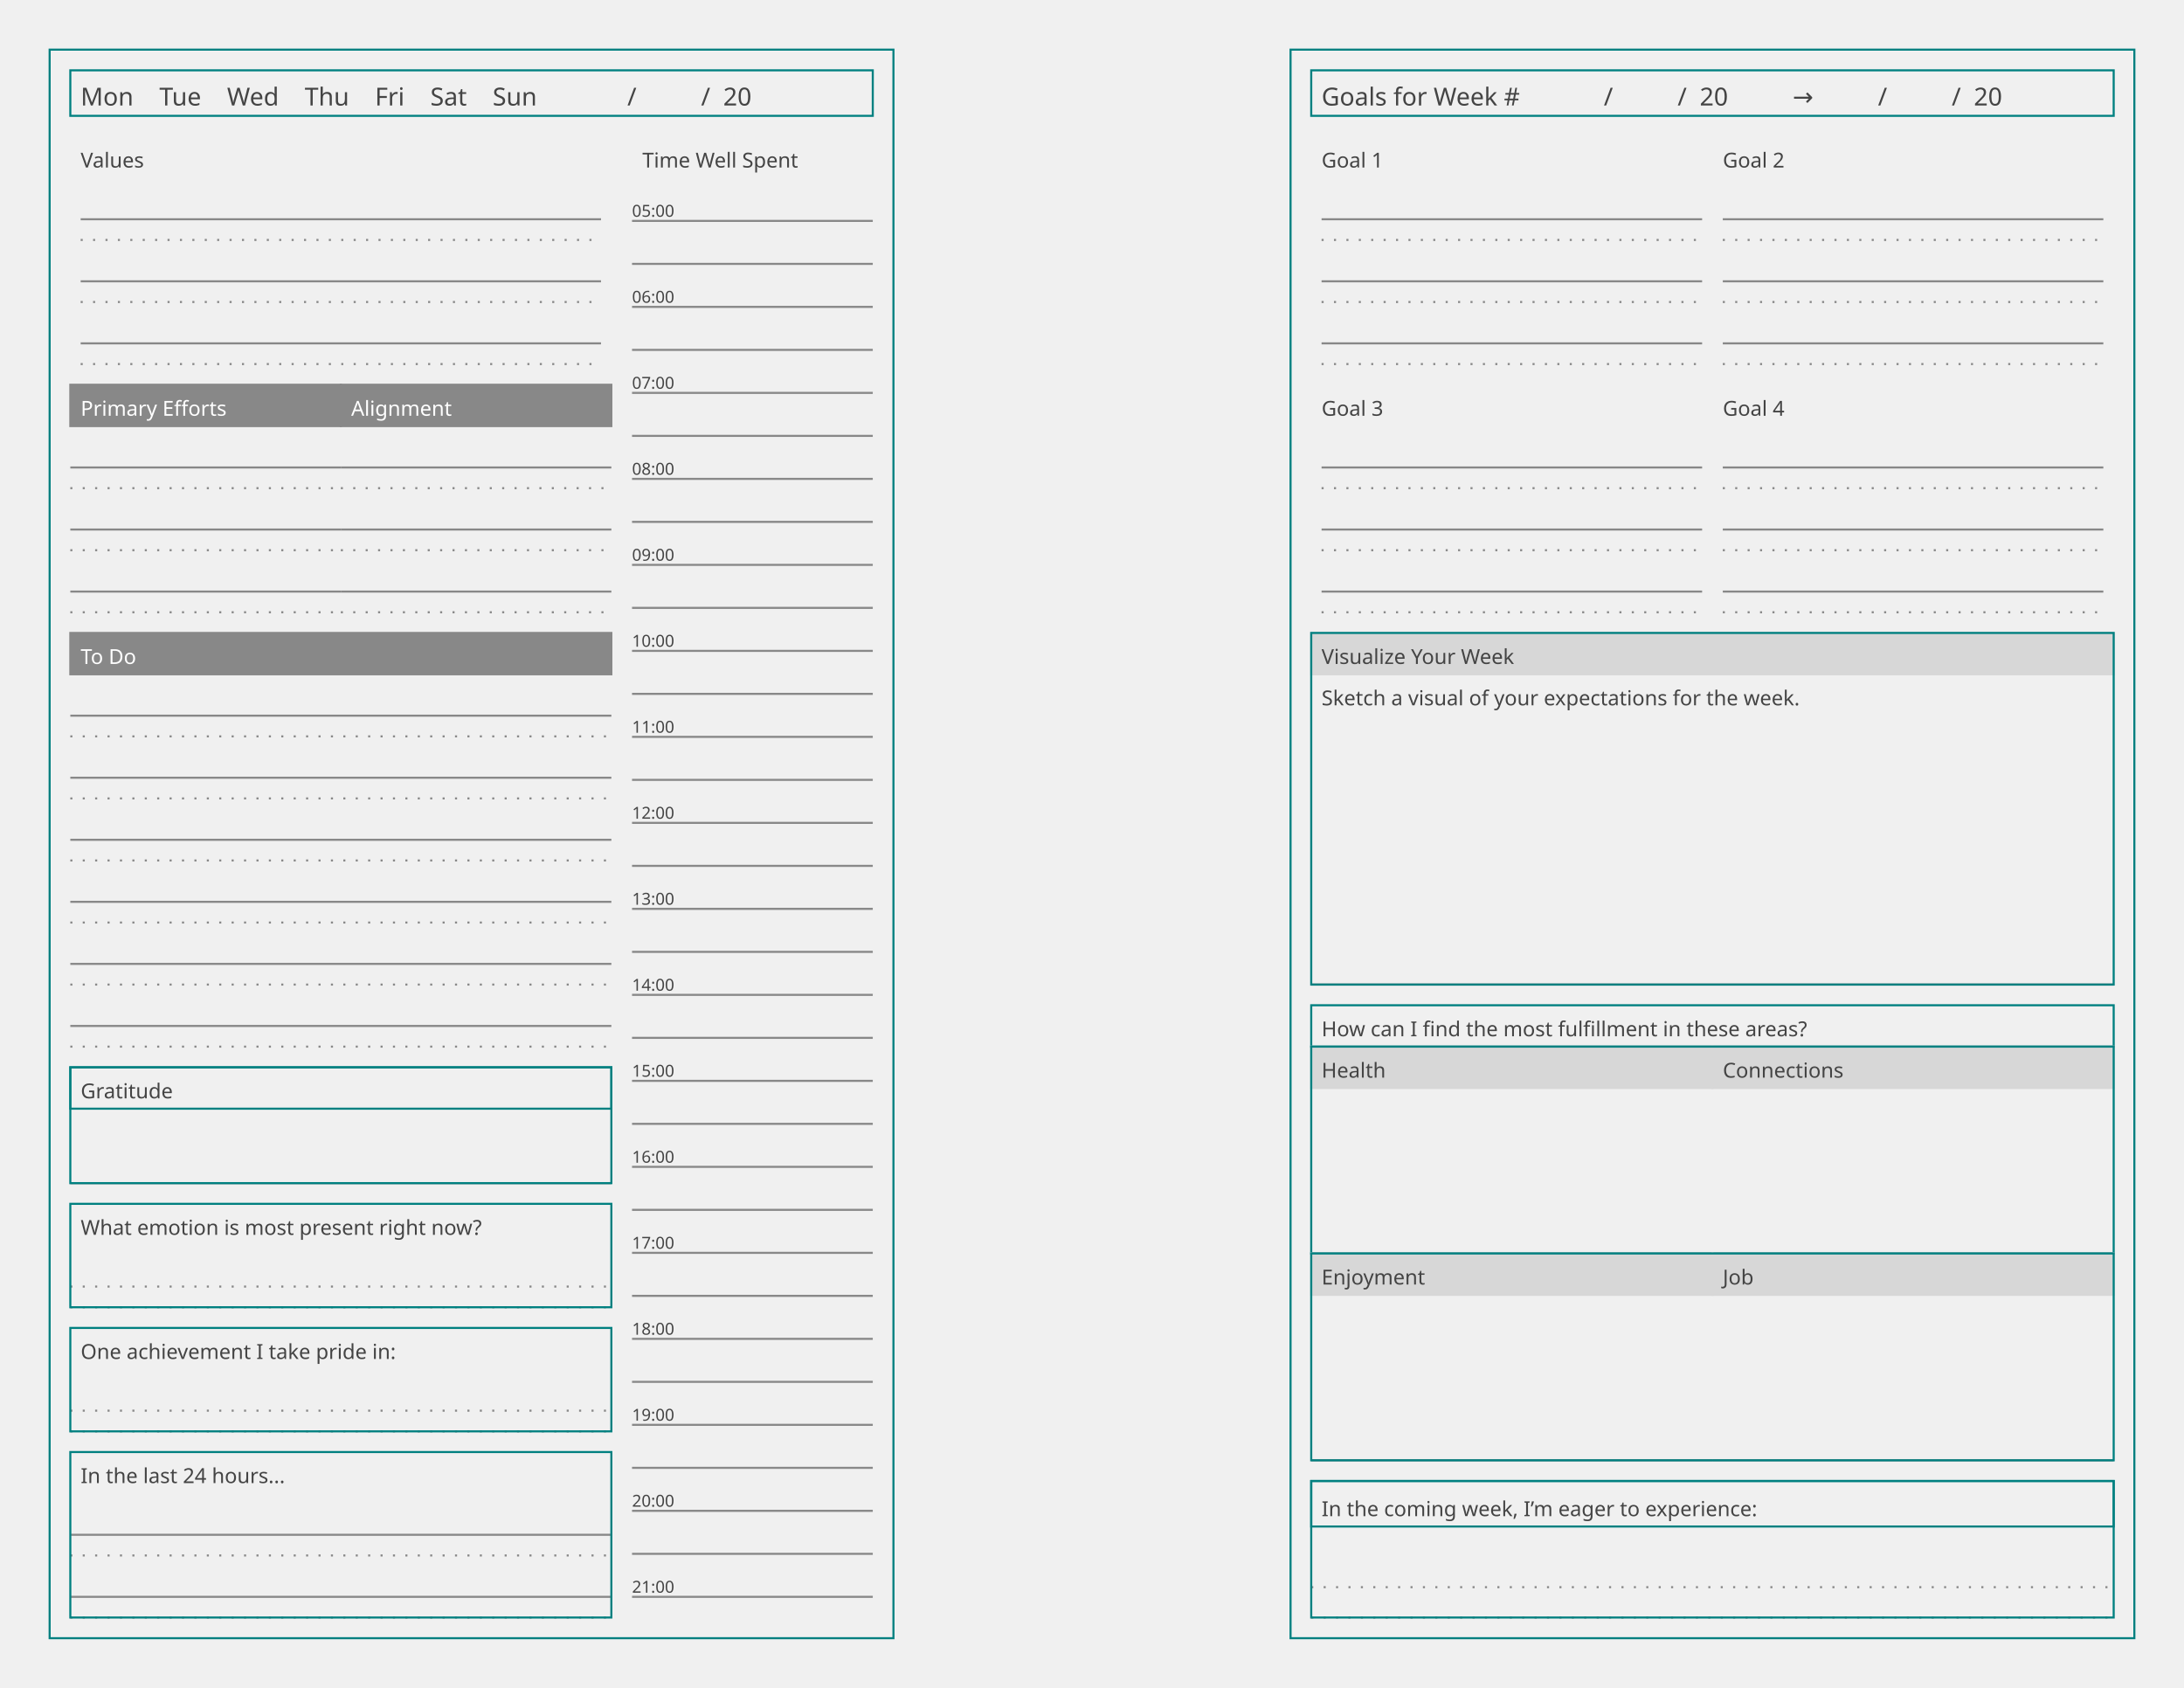
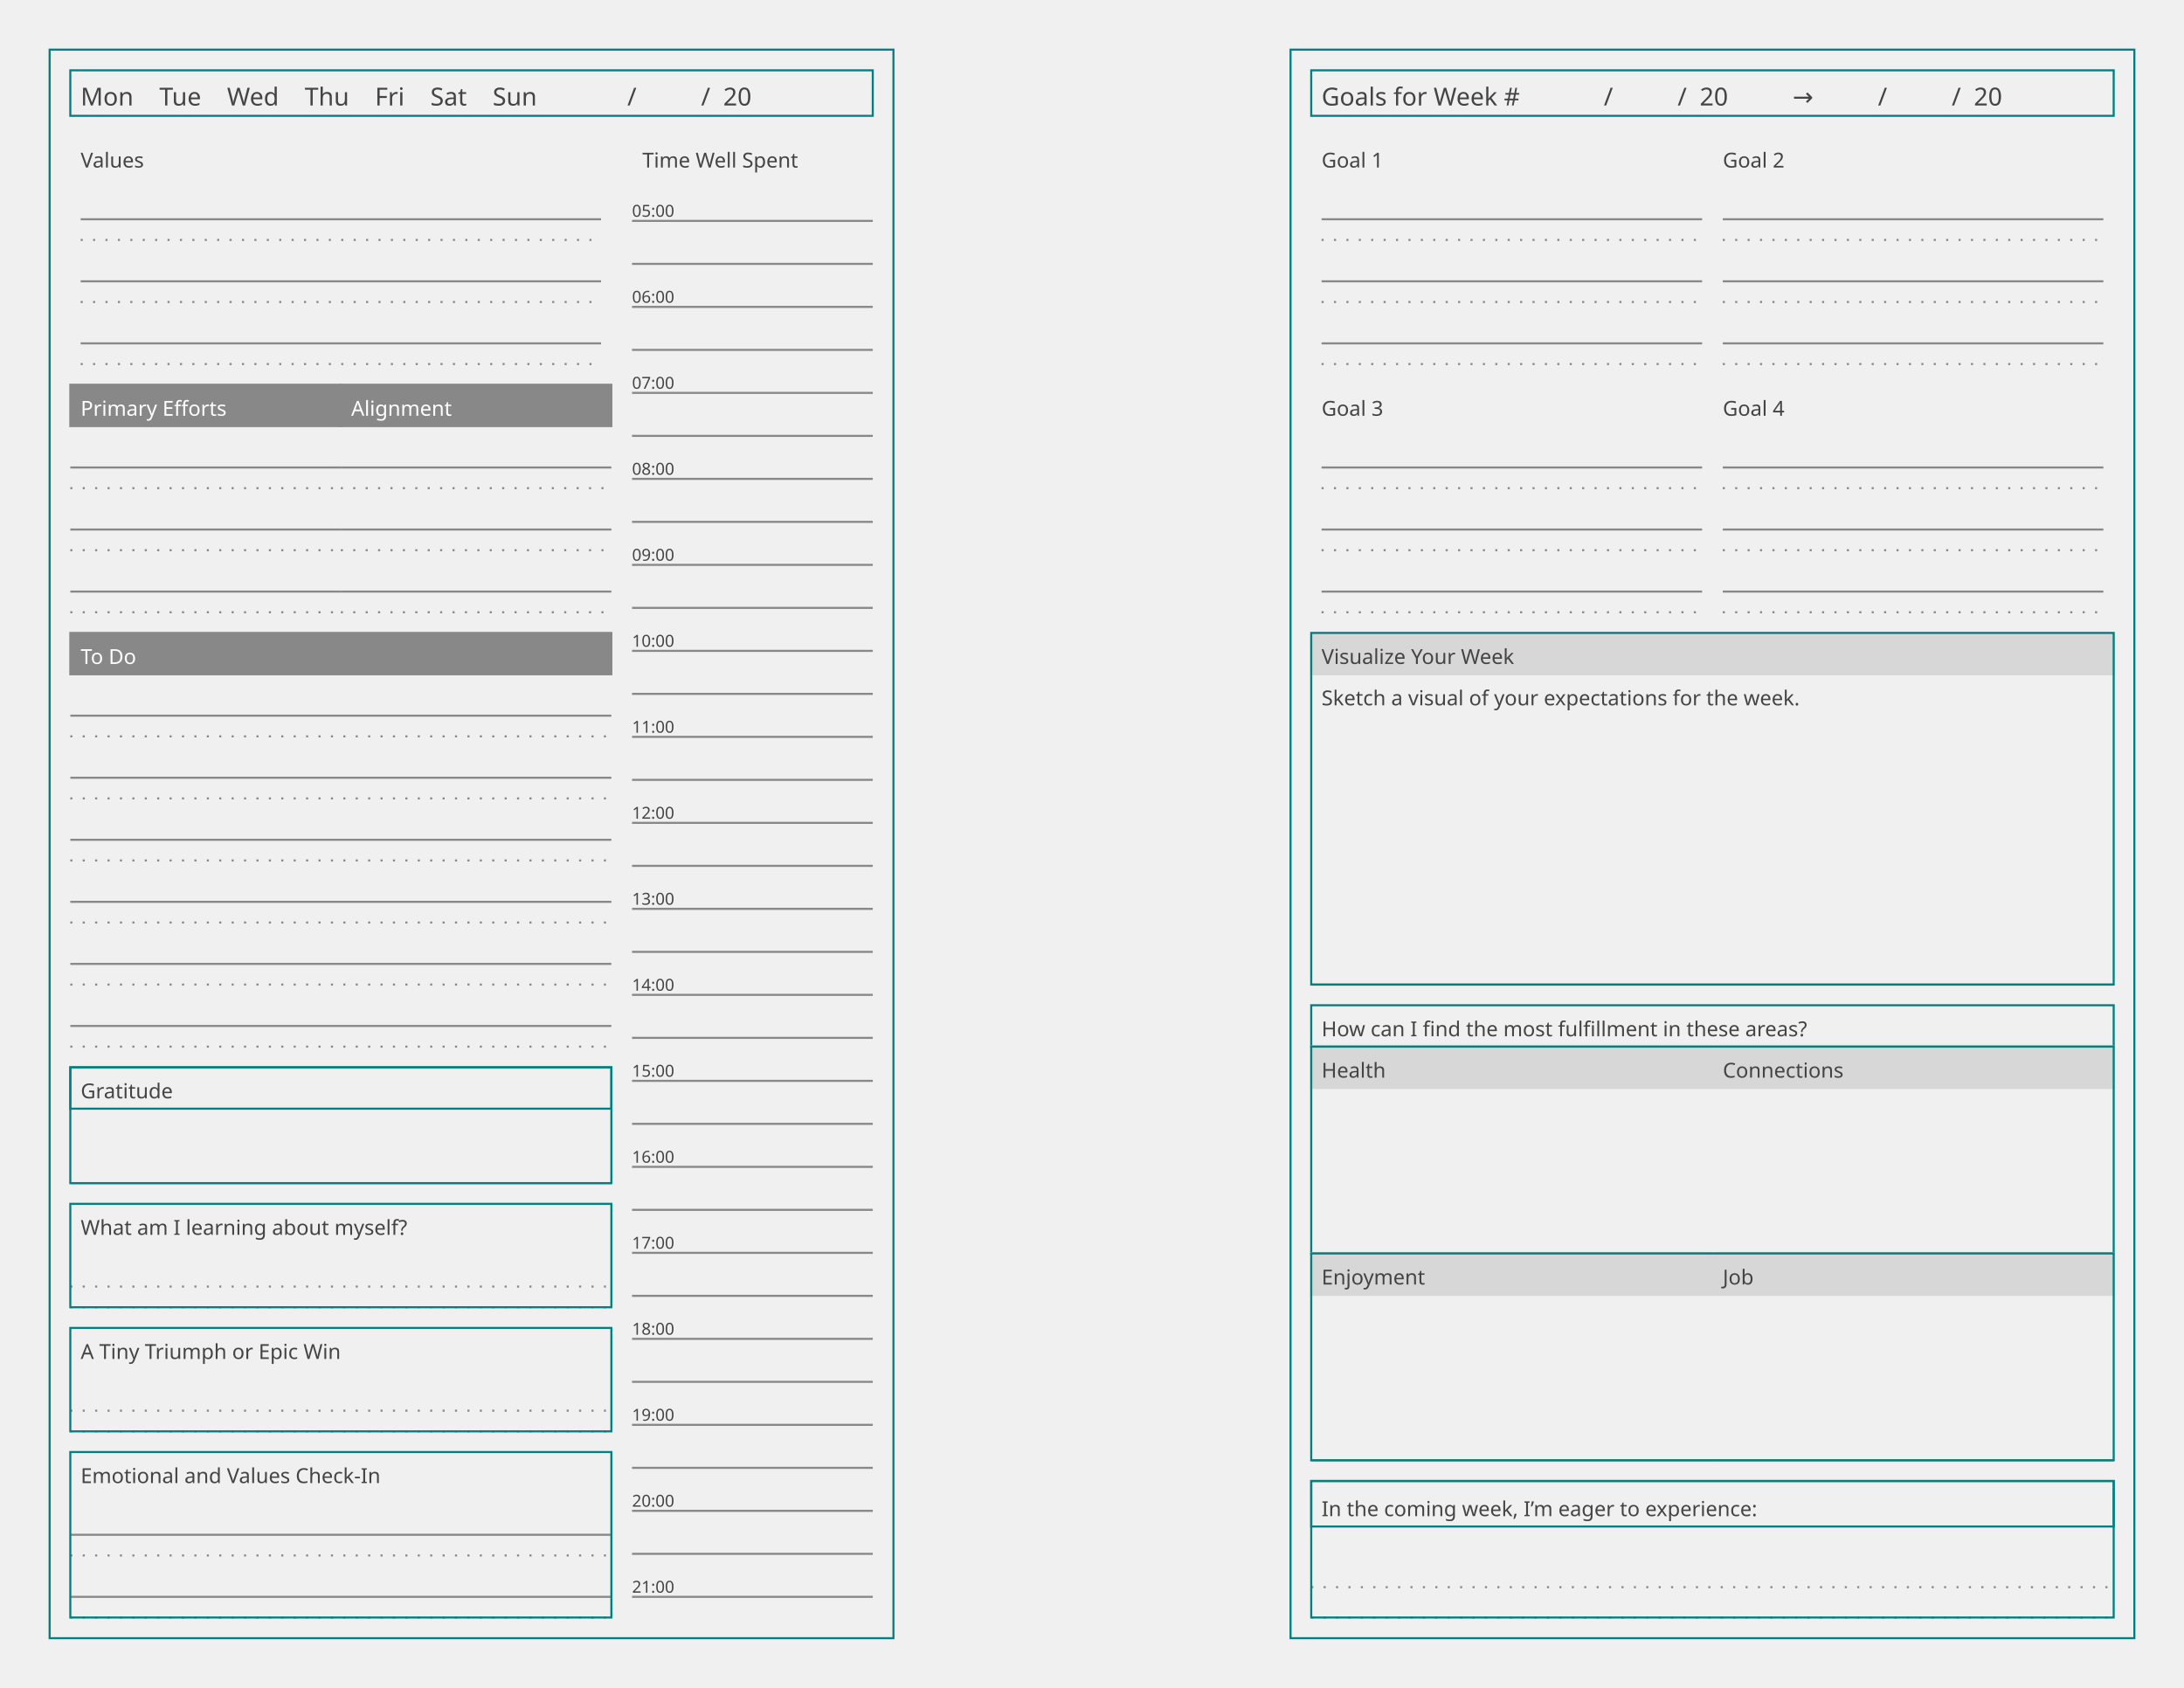
<svg xmlns="http://www.w3.org/2000/svg" baseProfile="tiny" height="8.5in" version="1.2" width="11in">
  <defs />
  <g transform="translate(24.0, 24.0)">
    <rect fill="none" height="768.0" stroke="#008080" width="408.0" x="0" y="0" />
    <g transform="translate(10, 10)">
      <rect fill="none" height="22" stroke="#008080" stroke-width="1" width="388.0" x="0" y="0" />
      <text alignment-baseline="text-after-edge" fill="#444444" font-family="Trebuchet MS" font-size="12" text-anchor="start" transform="translate(5,17)">Mon    Tue    Wed    Thu    Fri    Sat    Sun              /          /  20          </text>
    </g>
    <g transform="translate(10, 32)">
      <g transform="translate(0,10)">
        <g>
          <g transform="translate(0,0)">
            <text alignment-baseline="text-after-edge" fill="#444444" font-family="Ubuntu Mono" font-size="10" text-anchor="start" transform="translate(5,15)">Values</text>
          </g>
          <g transform="translate(0,20)">
            <g>
              <line stroke="#888888" stroke-dasharray="1,5" stroke-width="1" transform="translate(5,30.0)" x1="0" x2="251.6" y1="0" y2="0" />
              <line stroke="#888888" stroke-dasharray="1,5" stroke-width="1" transform="translate(5,60.0)" x1="0" x2="251.6" y1="0" y2="0" />
              <line stroke="#888888" stroke-dasharray="1,5" stroke-width="1" transform="translate(5,90.0)" x1="0" x2="251.6" y1="0" y2="0" />
            </g>
            <g>
              <line stroke="#888888" stroke-dasharray="1,0" stroke-width="1" transform="translate(5,20.0)" x1="0" x2="251.6" y1="0" y2="0" />
              <line stroke="#888888" stroke-dasharray="1,0" stroke-width="1" transform="translate(5,50.0)" x1="0" x2="251.6" y1="0" y2="0" />
              <line stroke="#888888" stroke-dasharray="1,0" stroke-width="1" transform="translate(5,80.0)" x1="0" x2="251.6" y1="0" y2="0" />
            </g>
          </g>
        </g>
      </g>
      <g transform="translate(0,130)">
        <g>
          <g transform="translate(0,0)">
            <g>
              <g transform="translate(0,0)">
                <rect fill="#888888" height="20" stroke="#888888" stroke-width="1" width="130.8" x="0" y="0" />
                <text alignment-baseline="text-after-edge" fill="#ffffff" font-family="Trebuchet MS" font-size="10" text-anchor="start" transform="translate(5,15)">Primary Efforts</text>
              </g>
              <g transform="translate(0,20)">
                <g>
                  <line stroke="#888888" stroke-dasharray="1,5" stroke-width="1" transform="translate(0,30.0)" x1="0" x2="130.8" y1="0" y2="0" />
                  <line stroke="#888888" stroke-dasharray="1,5" stroke-width="1" transform="translate(0,60.0)" x1="0" x2="130.8" y1="0" y2="0" />
                  <line stroke="#888888" stroke-dasharray="1,5" stroke-width="1" transform="translate(0,90.0)" x1="0" x2="130.8" y1="0" y2="0" />
                </g>
                <g>
                  <line stroke="#888888" stroke-dasharray="1,0" stroke-width="1" transform="translate(0,20.0)" x1="0" x2="130.8" y1="0" y2="0" />
                  <line stroke="#888888" stroke-dasharray="1,0" stroke-width="1" transform="translate(0,50.0)" x1="0" x2="130.8" y1="0" y2="0" />
                  <line stroke="#888888" stroke-dasharray="1,0" stroke-width="1" transform="translate(0,80.0)" x1="0" x2="130.8" y1="0" y2="0" />
                </g>
              </g>
            </g>
          </g>
          <g transform="translate(130.8,0)">
            <g>
              <g transform="translate(0,0)">
                <rect fill="#888888" height="20" stroke="#888888" stroke-width="1" width="130.8" x="0" y="0" />
                <text alignment-baseline="text-after-edge" fill="#ffffff" font-family="Trebuchet MS" font-size="10" text-anchor="start" transform="translate(5,15)">Alignment</text>
              </g>
              <g transform="translate(0,20)">
                <g>
                  <line stroke="#888888" stroke-dasharray="1,5" stroke-width="1" transform="translate(0,30.0)" x1="0" x2="130.8" y1="0" y2="0" />
                  <line stroke="#888888" stroke-dasharray="1,5" stroke-width="1" transform="translate(0,60.0)" x1="0" x2="130.8" y1="0" y2="0" />
                  <line stroke="#888888" stroke-dasharray="1,5" stroke-width="1" transform="translate(0,90.0)" x1="0" x2="130.8" y1="0" y2="0" />
                </g>
                <g>
                  <line stroke="#888888" stroke-dasharray="1,0" stroke-width="1" transform="translate(0,20.0)" x1="0" x2="130.8" y1="0" y2="0" />
                  <line stroke="#888888" stroke-dasharray="1,0" stroke-width="1" transform="translate(0,50.0)" x1="0" x2="130.8" y1="0" y2="0" />
                  <line stroke="#888888" stroke-dasharray="1,0" stroke-width="1" transform="translate(0,80.0)" x1="0" x2="130.8" y1="0" y2="0" />
                </g>
              </g>
            </g>
          </g>
        </g>
      </g>
      <g transform="translate(0,250)">
        <g>
          <g transform="translate(0,0)">
            <rect fill="#888888" height="20" stroke="#888888" stroke-width="1" width="261.6" x="0" y="0" />
            <text alignment-baseline="text-after-edge" fill="#ffffff" font-family="Ubuntu Mono" font-size="10" text-anchor="start" transform="translate(5,15)">To Do</text>
          </g>
          <g transform="translate(0,20)">
            <g>
              <line stroke="#888888" stroke-dasharray="1,5" stroke-width="1" transform="translate(0,30.0)" x1="0" x2="261.6" y1="0" y2="0" />
              <line stroke="#888888" stroke-dasharray="1,5" stroke-width="1" transform="translate(0,60.0)" x1="0" x2="261.6" y1="0" y2="0" />
              <line stroke="#888888" stroke-dasharray="1,5" stroke-width="1" transform="translate(0,90.0)" x1="0" x2="261.6" y1="0" y2="0" />
              <line stroke="#888888" stroke-dasharray="1,5" stroke-width="1" transform="translate(0,120.0)" x1="0" x2="261.6" y1="0" y2="0" />
              <line stroke="#888888" stroke-dasharray="1,5" stroke-width="1" transform="translate(0,150.0)" x1="0" x2="261.6" y1="0" y2="0" />
              <line stroke="#888888" stroke-dasharray="1,5" stroke-width="1" transform="translate(0,180.0)" x1="0" x2="261.6" y1="0" y2="0" />
            </g>
            <g>
              <line stroke="#888888" stroke-dasharray="1,0" stroke-width="1" transform="translate(0,20.0)" x1="0" x2="261.6" y1="0" y2="0" />
              <line stroke="#888888" stroke-dasharray="1,0" stroke-width="1" transform="translate(0,50.0)" x1="0" x2="261.6" y1="0" y2="0" />
              <line stroke="#888888" stroke-dasharray="1,0" stroke-width="1" transform="translate(0,80.0)" x1="0" x2="261.6" y1="0" y2="0" />
              <line stroke="#888888" stroke-dasharray="1,0" stroke-width="1" transform="translate(0,110.0)" x1="0" x2="261.6" y1="0" y2="0" />
              <line stroke="#888888" stroke-dasharray="1,0" stroke-width="1" transform="translate(0,140.0)" x1="0" x2="261.6" y1="0" y2="0" />
              <line stroke="#888888" stroke-dasharray="1,0" stroke-width="1" transform="translate(0,170.0)" x1="0" x2="261.6" y1="0" y2="0" />
            </g>
          </g>
        </g>
      </g>
      <g transform="translate(0,460)">
        <g>
          <g transform="translate(0,0)">
            <rect fill="none" height="20" stroke="#008080" stroke-width="1" width="261.6" x="0" y="0" />
            <text alignment-baseline="text-after-edge" fill="#444444" font-family="Trebuchet MS" font-size="10" text-anchor="start" transform="translate(5,15)">Gratitude</text>
          </g>
          <g transform="translate(0,20)">
            <line stroke="#888888" stroke-dasharray="1,0" stroke-width="1" transform="translate(0,36.0)" x1="0" x2="261.6" y1="0" y2="0" />
          </g>
        </g>
        <rect fill="none" height="56.0" stroke="#008080" stroke-width="1" width="261.6" x="0" y="0" />
      </g>
      <g transform="translate(0,526.0)">
        <g>
          <g transform="translate(0,0)">
-             <text alignment-baseline="text-after-edge" fill="#444444" font-family="Ubuntu Mono" font-size="10" text-anchor="start" transform="translate(5,15)">What emotion is most present right now?</text>
+             <text alignment-baseline="text-after-edge" fill="#444444" font-family="Ubuntu Mono" font-size="10" text-anchor="start" transform="translate(5,15)">What am I learning about myself?</text>
          </g>
          <g transform="translate(0,20)">
            <g>
              <line stroke="#888888" stroke-dasharray="1,5" stroke-width="1" transform="translate(0,30.0)" x1="0" x2="261.6" y1="0" y2="0" />
            </g>
            <g>
              <line stroke="#888888" stroke-dasharray="1,5" stroke-width="1" transform="translate(0,20.0)" x1="0" x2="261.6" y1="0" y2="0" />
            </g>
          </g>
        </g>
        <rect fill="none" height="50" stroke="#008080" stroke-width="1" width="261.6" x="0" y="0" />
      </g>
      <g transform="translate(0,586.0)">
        <g>
          <g transform="translate(0,0)">
-             <text alignment-baseline="text-after-edge" fill="#444444" font-family="Ubuntu Mono" font-size="10" text-anchor="start" transform="translate(5,15)">One achievement I take pride in:</text>
+             <text alignment-baseline="text-after-edge" fill="#444444" font-family="Ubuntu Mono" font-size="10" text-anchor="start" transform="translate(5,15)">A Tiny Triumph or Epic Win</text>
          </g>
          <g transform="translate(0,20)">
            <g>
              <line stroke="#888888" stroke-dasharray="1,5" stroke-width="1" transform="translate(0,30.0)" x1="0" x2="261.6" y1="0" y2="0" />
            </g>
            <g>
              <line stroke="#888888" stroke-dasharray="1,5" stroke-width="1" transform="translate(0,20.0)" x1="0" x2="261.6" y1="0" y2="0" />
            </g>
          </g>
        </g>
        <rect fill="none" height="50" stroke="#008080" stroke-width="1" width="261.6" x="0" y="0" />
      </g>
      <g transform="translate(0,646.0)">
        <g>
          <g transform="translate(0,0)">
-             <text alignment-baseline="text-after-edge" fill="#444444" font-family="Ubuntu Mono" font-size="10" text-anchor="start" transform="translate(5,15)">In the last 24 hours...</text>
+             <text alignment-baseline="text-after-edge" fill="#444444" font-family="Ubuntu Mono" font-size="10" text-anchor="start" transform="translate(5,15)">Emotional and Values Check-In</text>
          </g>
          <g transform="translate(0,20)">
            <g>
              <line stroke="#888888" stroke-dasharray="1,5" stroke-width="1" transform="translate(0,30.0)" x1="0" x2="261.6" y1="0" y2="0" />
              <line stroke="#888888" stroke-dasharray="1,5" stroke-width="1" transform="translate(0,60.0)" x1="0" x2="261.6" y1="0" y2="0" />
            </g>
            <g>
              <line stroke="#888888" stroke-dasharray="1,0" stroke-width="1" transform="translate(0,20.0)" x1="0" x2="261.6" y1="0" y2="0" />
              <line stroke="#888888" stroke-dasharray="1,0" stroke-width="1" transform="translate(0,50.0)" x1="0" x2="261.6" y1="0" y2="0" />
            </g>
          </g>
        </g>
        <rect fill="none" height="80" stroke="#008080" stroke-width="1" width="261.6" x="0" y="0" />
      </g>
    </g>
    <g transform="translate(281.6,32)">
      <g>
        <rect fill="none" height="20" stroke="none" width="116.4" x="0" y="10" />
        <text alignment-baseline="text-after-edge" fill="#444444" font-family="Ubuntu Mono" font-size="10" text-anchor="start" x="5" y="25">Time Well Spent</text>
      </g>
      <g>
        <text alignment-baseline="text-after-edge" fill="#444444" font-family="Ubuntu Mono" font-size="8" text-anchor="start" x="0" y="48.788">05:00</text>
        <line stroke="#888888" x1="0" x2="116.4" y1="50.788" y2="50.788" />
        <line stroke="#888888" x1="0" x2="116.4" y1="71.576" y2="71.576" />
        <text alignment-baseline="text-after-edge" fill="#444444" font-family="Ubuntu Mono" font-size="8" text-anchor="start" x="0" y="90.364">06:00</text>
        <line stroke="#888888" x1="0" x2="116.4" y1="92.364" y2="92.364" />
        <line stroke="#888888" x1="0" x2="116.4" y1="113.152" y2="113.152" />
        <text alignment-baseline="text-after-edge" fill="#444444" font-family="Ubuntu Mono" font-size="8" text-anchor="start" x="0" y="131.939">07:00</text>
        <line stroke="#888888" x1="0" x2="116.4" y1="133.939" y2="133.939" />
        <line stroke="#888888" x1="0" x2="116.4" y1="154.727" y2="154.727" />
        <text alignment-baseline="text-after-edge" fill="#444444" font-family="Ubuntu Mono" font-size="8" text-anchor="start" x="0" y="173.515">08:00</text>
        <line stroke="#888888" x1="0" x2="116.4" y1="175.515" y2="175.515" />
        <line stroke="#888888" x1="0" x2="116.4" y1="196.303" y2="196.303" />
        <text alignment-baseline="text-after-edge" fill="#444444" font-family="Ubuntu Mono" font-size="8" text-anchor="start" x="0" y="215.091">09:00</text>
        <line stroke="#888888" x1="0" x2="116.4" y1="217.091" y2="217.091" />
        <line stroke="#888888" x1="0" x2="116.4" y1="237.879" y2="237.879" />
        <text alignment-baseline="text-after-edge" fill="#444444" font-family="Ubuntu Mono" font-size="8" text-anchor="start" x="0" y="256.667">10:00</text>
        <line stroke="#888888" x1="0" x2="116.4" y1="258.667" y2="258.667" />
        <line stroke="#888888" x1="0" x2="116.4" y1="279.455" y2="279.455" />
        <text alignment-baseline="text-after-edge" fill="#444444" font-family="Ubuntu Mono" font-size="8" text-anchor="start" x="0" y="298.242">11:00</text>
        <line stroke="#888888" x1="0" x2="116.4" y1="300.242" y2="300.242" />
        <line stroke="#888888" x1="0" x2="116.4" y1="321.03" y2="321.03" />
        <text alignment-baseline="text-after-edge" fill="#444444" font-family="Ubuntu Mono" font-size="8" text-anchor="start" x="0" y="339.818">12:00</text>
        <line stroke="#888888" x1="0" x2="116.4" y1="341.818" y2="341.818" />
        <line stroke="#888888" x1="0" x2="116.4" y1="362.606" y2="362.606" />
        <text alignment-baseline="text-after-edge" fill="#444444" font-family="Ubuntu Mono" font-size="8" text-anchor="start" x="0" y="381.394">13:00</text>
        <line stroke="#888888" x1="0" x2="116.4" y1="383.394" y2="383.394" />
        <line stroke="#888888" x1="0" x2="116.4" y1="404.182" y2="404.182" />
        <text alignment-baseline="text-after-edge" fill="#444444" font-family="Ubuntu Mono" font-size="8" text-anchor="start" x="0" y="422.97">14:00</text>
        <line stroke="#888888" x1="0" x2="116.4" y1="424.97" y2="424.97" />
        <line stroke="#888888" x1="0" x2="116.4" y1="445.758" y2="445.758" />
        <text alignment-baseline="text-after-edge" fill="#444444" font-family="Ubuntu Mono" font-size="8" text-anchor="start" x="0" y="464.545">15:00</text>
        <line stroke="#888888" x1="0" x2="116.4" y1="466.545" y2="466.545" />
        <line stroke="#888888" x1="0" x2="116.4" y1="487.333" y2="487.333" />
        <text alignment-baseline="text-after-edge" fill="#444444" font-family="Ubuntu Mono" font-size="8" text-anchor="start" x="0" y="506.121">16:00</text>
        <line stroke="#888888" x1="0" x2="116.4" y1="508.121" y2="508.121" />
        <line stroke="#888888" x1="0" x2="116.4" y1="528.909" y2="528.909" />
        <text alignment-baseline="text-after-edge" fill="#444444" font-family="Ubuntu Mono" font-size="8" text-anchor="start" x="0" y="547.697">17:00</text>
        <line stroke="#888888" x1="0" x2="116.4" y1="549.697" y2="549.697" />
        <line stroke="#888888" x1="0" x2="116.4" y1="570.485" y2="570.485" />
        <text alignment-baseline="text-after-edge" fill="#444444" font-family="Ubuntu Mono" font-size="8" text-anchor="start" x="0" y="589.273">18:00</text>
        <line stroke="#888888" x1="0" x2="116.4" y1="591.273" y2="591.273" />
        <line stroke="#888888" x1="0" x2="116.4" y1="612.061" y2="612.061" />
        <text alignment-baseline="text-after-edge" fill="#444444" font-family="Ubuntu Mono" font-size="8" text-anchor="start" x="0" y="630.848">19:00</text>
        <line stroke="#888888" x1="0" x2="116.4" y1="632.848" y2="632.848" />
        <line stroke="#888888" x1="0" x2="116.4" y1="653.636" y2="653.636" />
        <text alignment-baseline="text-after-edge" fill="#444444" font-family="Ubuntu Mono" font-size="8" text-anchor="start" x="0" y="672.424">20:00</text>
        <line stroke="#888888" x1="0" x2="116.4" y1="674.424" y2="674.424" />
        <line stroke="#888888" x1="0" x2="116.4" y1="695.212" y2="695.212" />
        <text alignment-baseline="text-after-edge" fill="#444444" font-family="Ubuntu Mono" font-size="8" text-anchor="start" x="0" y="714.0">21:00</text>
        <line stroke="#888888" x1="0" x2="116.4" y1="716.0" y2="716.0" />
      </g>
    </g>
  </g>
  <g transform="translate(624.0, 24.0)">
    <rect fill="none" height="768.0" stroke="#008080" width="408.0" x="0" y="0" />
    <g transform="translate(10, 10)">
      <rect fill="none" height="22" stroke="#008080" stroke-width="1" width="388.0" x="0" y="0" />
      <text alignment-baseline="text-after-edge" fill="#444444" font-family="Trebuchet MS" font-size="12" text-anchor="start" transform="translate(5,17)">Goals for Week #             /          /  20          →          /          /  20          </text>
    </g>
    <g transform="translate(10, 32)">
      <g transform="translate(0,10)">
        <g>
          <g transform="translate(0,0)">
            <g>
              <g transform="translate(0,0)">
                <text alignment-baseline="text-after-edge" fill="#444444" font-family="Trebuchet MS" font-size="10" text-anchor="start" transform="translate(5,15)">Goal 1</text>
              </g>
              <g transform="translate(0,20)">
                <g>
                  <line stroke="#888888" stroke-dasharray="1,5" stroke-width="1" transform="translate(5,30.0)" x1="0" x2="184.0" y1="0" y2="0" />
                  <line stroke="#888888" stroke-dasharray="1,5" stroke-width="1" transform="translate(5,60.0)" x1="0" x2="184.0" y1="0" y2="0" />
                  <line stroke="#888888" stroke-dasharray="1,5" stroke-width="1" transform="translate(5,90.0)" x1="0" x2="184.0" y1="0" y2="0" />
                </g>
                <g>
                  <line stroke="#888888" stroke-dasharray="1,0" stroke-width="1" transform="translate(5,20.0)" x1="0" x2="184.0" y1="0" y2="0" />
                  <line stroke="#888888" stroke-dasharray="1,0" stroke-width="1" transform="translate(5,50.0)" x1="0" x2="184.0" y1="0" y2="0" />
                  <line stroke="#888888" stroke-dasharray="1,0" stroke-width="1" transform="translate(5,80.0)" x1="0" x2="184.0" y1="0" y2="0" />
                </g>
              </g>
            </g>
          </g>
          <g transform="translate(194.0,0)">
            <g>
              <g transform="translate(0,0)">
                <text alignment-baseline="text-after-edge" fill="#444444" font-family="Trebuchet MS" font-size="10" text-anchor="start" transform="translate(5,15)">Goal 2</text>
              </g>
              <g transform="translate(0,20)">
                <g>
                  <line stroke="#888888" stroke-dasharray="1,5" stroke-width="1" transform="translate(5,30.0)" x1="0" x2="184.0" y1="0" y2="0" />
                  <line stroke="#888888" stroke-dasharray="1,5" stroke-width="1" transform="translate(5,60.0)" x1="0" x2="184.0" y1="0" y2="0" />
                  <line stroke="#888888" stroke-dasharray="1,5" stroke-width="1" transform="translate(5,90.0)" x1="0" x2="184.0" y1="0" y2="0" />
                </g>
                <g>
                  <line stroke="#888888" stroke-dasharray="1,0" stroke-width="1" transform="translate(5,20.0)" x1="0" x2="184.0" y1="0" y2="0" />
                  <line stroke="#888888" stroke-dasharray="1,0" stroke-width="1" transform="translate(5,50.0)" x1="0" x2="184.0" y1="0" y2="0" />
                  <line stroke="#888888" stroke-dasharray="1,0" stroke-width="1" transform="translate(5,80.0)" x1="0" x2="184.0" y1="0" y2="0" />
                </g>
              </g>
            </g>
          </g>
        </g>
      </g>
      <g transform="translate(0,130)">
        <g>
          <g transform="translate(0,0)">
            <g>
              <g transform="translate(0,0)">
                <text alignment-baseline="text-after-edge" fill="#444444" font-family="Trebuchet MS" font-size="10" text-anchor="start" transform="translate(5,15)">Goal 3</text>
              </g>
              <g transform="translate(0,20)">
                <g>
                  <line stroke="#888888" stroke-dasharray="1,5" stroke-width="1" transform="translate(5,30.0)" x1="0" x2="184.0" y1="0" y2="0" />
                  <line stroke="#888888" stroke-dasharray="1,5" stroke-width="1" transform="translate(5,60.0)" x1="0" x2="184.0" y1="0" y2="0" />
                  <line stroke="#888888" stroke-dasharray="1,5" stroke-width="1" transform="translate(5,90.0)" x1="0" x2="184.0" y1="0" y2="0" />
                </g>
                <g>
                  <line stroke="#888888" stroke-dasharray="1,0" stroke-width="1" transform="translate(5,20.0)" x1="0" x2="184.0" y1="0" y2="0" />
                  <line stroke="#888888" stroke-dasharray="1,0" stroke-width="1" transform="translate(5,50.0)" x1="0" x2="184.0" y1="0" y2="0" />
                  <line stroke="#888888" stroke-dasharray="1,0" stroke-width="1" transform="translate(5,80.0)" x1="0" x2="184.0" y1="0" y2="0" />
                </g>
              </g>
            </g>
          </g>
          <g transform="translate(194.0,0)">
            <g>
              <g transform="translate(0,0)">
                <text alignment-baseline="text-after-edge" fill="#444444" font-family="Trebuchet MS" font-size="10" text-anchor="start" transform="translate(5,15)">Goal 4</text>
              </g>
              <g transform="translate(0,20)">
                <g>
                  <line stroke="#888888" stroke-dasharray="1,5" stroke-width="1" transform="translate(5,30.0)" x1="0" x2="184.0" y1="0" y2="0" />
                  <line stroke="#888888" stroke-dasharray="1,5" stroke-width="1" transform="translate(5,60.0)" x1="0" x2="184.0" y1="0" y2="0" />
                  <line stroke="#888888" stroke-dasharray="1,5" stroke-width="1" transform="translate(5,90.0)" x1="0" x2="184.0" y1="0" y2="0" />
                </g>
                <g>
                  <line stroke="#888888" stroke-dasharray="1,0" stroke-width="1" transform="translate(5,20.0)" x1="0" x2="184.0" y1="0" y2="0" />
                  <line stroke="#888888" stroke-dasharray="1,0" stroke-width="1" transform="translate(5,50.0)" x1="0" x2="184.0" y1="0" y2="0" />
                  <line stroke="#888888" stroke-dasharray="1,0" stroke-width="1" transform="translate(5,80.0)" x1="0" x2="184.0" y1="0" y2="0" />
                </g>
              </g>
            </g>
          </g>
        </g>
      </g>
      <g transform="translate(0,250)">
        <g transform="translate(0,0)">
          <rect fill="#d7d7d7" height="20" stroke="#d7d7d7" stroke-width="1" width="388.0" x="0" y="0" />
          <text alignment-baseline="text-after-edge" fill="#444444" font-family="Trebuchet MS" font-size="10" text-anchor="start" transform="translate(5,15)">Visualize Your Week</text>
        </g>
        <g transform="translate(0,20)">
          <g>
            <g transform="translate(0,0)">
              <text alignment-baseline="text-after-edge" fill="#444444" font-family="Ubuntu Mono" font-size="10" text-anchor="start" transform="translate(5,15)">Sketch a visual of your expectations for the week.</text>
            </g>
            <g transform="translate(0,20)">
              <line stroke="#888888" stroke-dasharray="1,0" stroke-width="1" transform="translate(0,130.0)" x1="0" x2="388.0" y1="0" y2="0" />
            </g>
          </g>
        </g>
        <rect fill="none" height="170" stroke="#008080" stroke-width="1" width="388.0" x="0" y="0" />
      </g>
      <g transform="translate(0,430)">
        <g transform="translate(0,0)">
          <rect fill="none" height="20" stroke="#008080" stroke-width="1" width="388.0" x="0" y="0" />
          <text alignment-baseline="text-after-edge" fill="#444444" font-family="Trebuchet MS" font-size="10" text-anchor="start" transform="translate(5,15)">How can I find the most fulfillment in these areas?</text>
        </g>
        <g transform="translate(0,20)">
          <g>
            <g transform="translate(0,0)">
              <g>
                <g transform="translate(0,0)">
                  <rect fill="#d7d7d7" height="20" stroke="#d7d7d7" stroke-width="1" width="194.0" x="0" y="0" />
                  <text alignment-baseline="text-after-edge" fill="#444444" font-family="Trebuchet MS" font-size="10" text-anchor="start" transform="translate(5,15)">Health</text>
                </g>
                <g transform="translate(0,20)">
                  <line stroke="#888888" stroke-dasharray="1,0" stroke-width="1" transform="translate(0,80.0)" x1="0" x2="194.0" y1="0" y2="0" />
                </g>
              </g>
            </g>
            <g transform="translate(194.0,0)">
              <g>
                <g transform="translate(0,0)">
                  <rect fill="#d7d7d7" height="20" stroke="#d7d7d7" stroke-width="1" width="194.0" x="0" y="0" />
                  <text alignment-baseline="text-after-edge" fill="#444444" font-family="Trebuchet MS" font-size="10" text-anchor="start" transform="translate(5,15)">Connections</text>
                </g>
                <g transform="translate(0,20)">
                  <line stroke="#888888" stroke-dasharray="1,0" stroke-width="1" transform="translate(0,80.0)" x1="0" x2="194.0" y1="0" y2="0" />
                </g>
              </g>
            </g>
          </g>
          <rect fill="none" height="100" stroke="#008080" stroke-width="1" width="388.0" x="0" y="0" />
        </g>
        <g transform="translate(0,120)">
          <g>
            <g transform="translate(0,0)">
              <g>
                <g transform="translate(0,0)">
                  <rect fill="#d7d7d7" height="20" stroke="#d7d7d7" stroke-width="1" width="194.0" x="0" y="0" />
                  <text alignment-baseline="text-after-edge" fill="#444444" font-family="Trebuchet MS" font-size="10" text-anchor="start" transform="translate(5,15)">Enjoyment</text>
                </g>
                <g transform="translate(0,20)">
                  <line stroke="#888888" stroke-dasharray="1,0" stroke-width="1" transform="translate(0,80.0)" x1="0" x2="194.0" y1="0" y2="0" />
                </g>
              </g>
            </g>
            <g transform="translate(194.0,0)">
              <g>
                <g transform="translate(0,0)">
                  <rect fill="#d7d7d7" height="20" stroke="#d7d7d7" stroke-width="1" width="194.0" x="0" y="0" />
                  <text alignment-baseline="text-after-edge" fill="#444444" font-family="Trebuchet MS" font-size="10" text-anchor="start" transform="translate(5,15)">Job</text>
                </g>
                <g transform="translate(0,20)">
                  <line stroke="#888888" stroke-dasharray="1,0" stroke-width="1" transform="translate(0,80.0)" x1="0" x2="194.0" y1="0" y2="0" />
                </g>
              </g>
            </g>
          </g>
          <rect fill="none" height="100" stroke="#008080" stroke-width="1" width="388.0" x="0" y="0" />
        </g>
      </g>
      <g transform="translate(0,660)">
        <g>
          <g transform="translate(0,0)">
            <rect fill="none" height="22.0" stroke="#008080" stroke-width="1" width="388.0" x="0" y="0" />
            <text alignment-baseline="text-after-edge" fill="#444444" font-family="Ubuntu Mono" font-size="10" text-anchor="start" transform="translate(5,17.0)">In the coming week, I’m eager to experience:</text>
          </g>
          <g transform="translate(0,22.0)">
            <g>
              <line stroke="#888888" stroke-dasharray="1,5" stroke-width="1" transform="translate(0,44.0)" x1="0" x2="388.0" y1="0" y2="0" />
            </g>
            <g>
              <line stroke="#888888" stroke-dasharray="1,5" stroke-width="1" transform="translate(0,29.33333)" x1="0" x2="388.0" y1="0" y2="0" />
            </g>
          </g>
        </g>
        <rect fill="none" height="66.0" stroke="#008080" stroke-width="1" width="388.0" x="0" y="0" />
      </g>
    </g>
  </g>
</svg>
